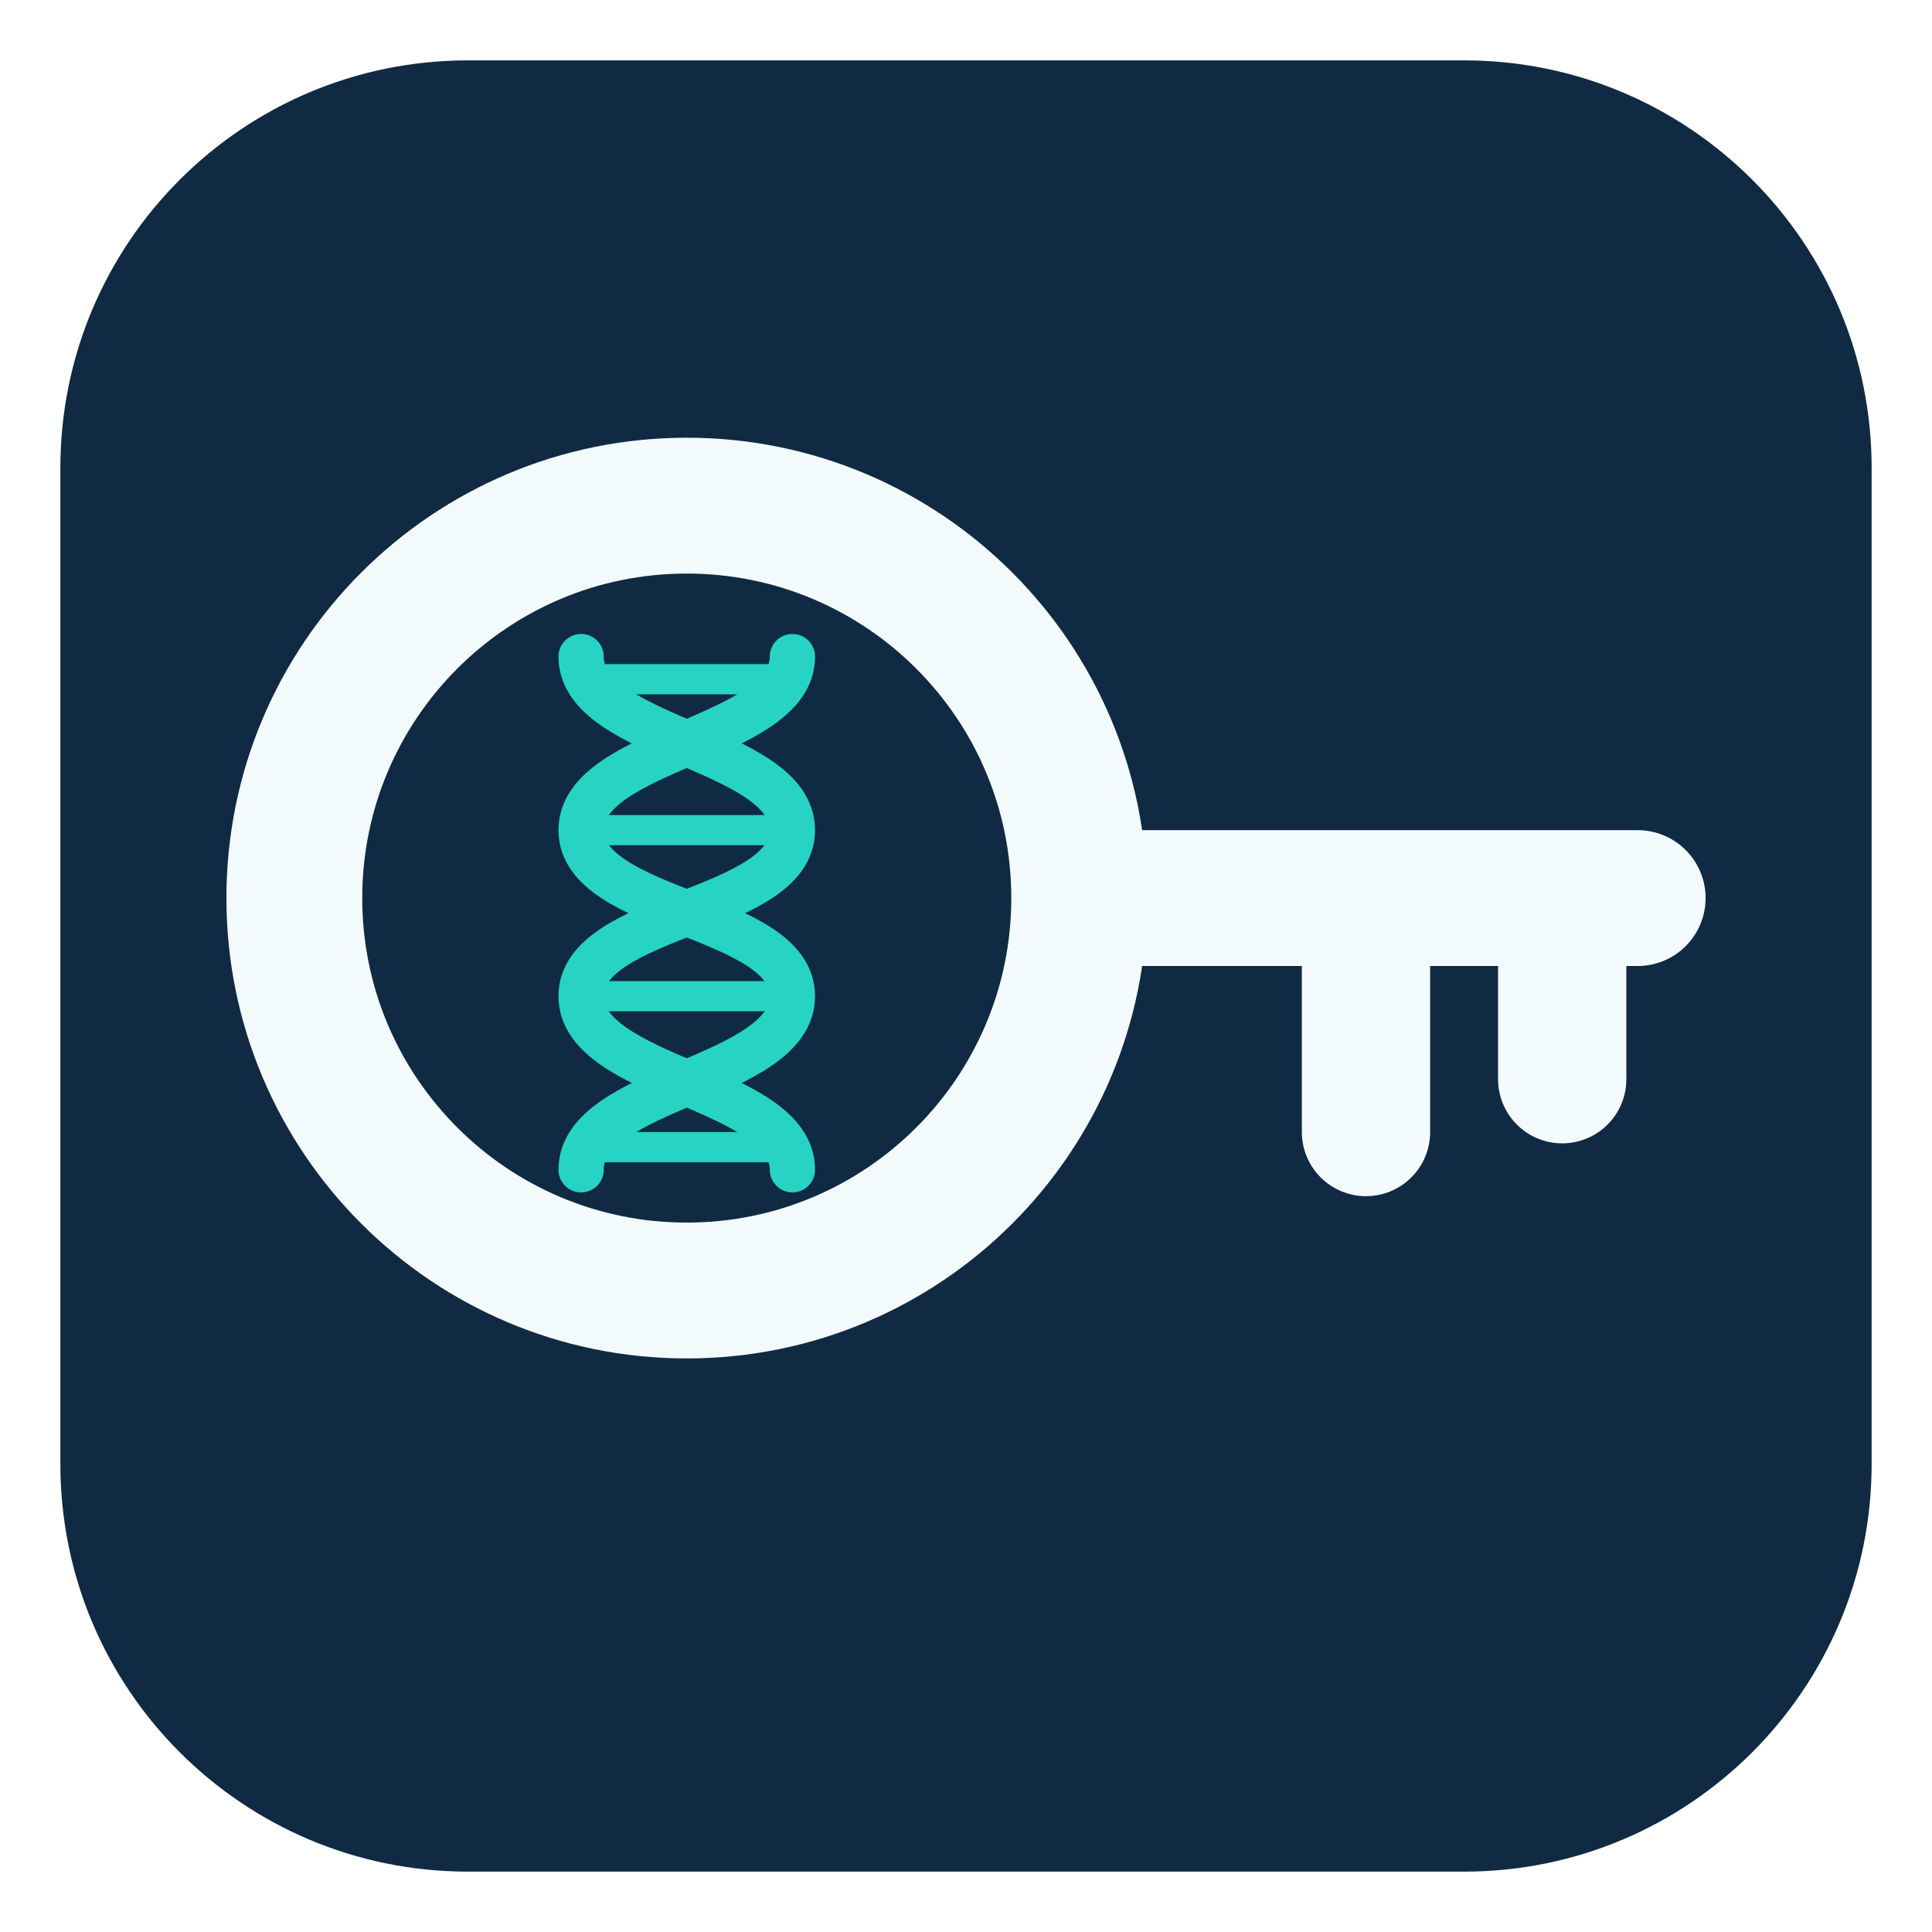
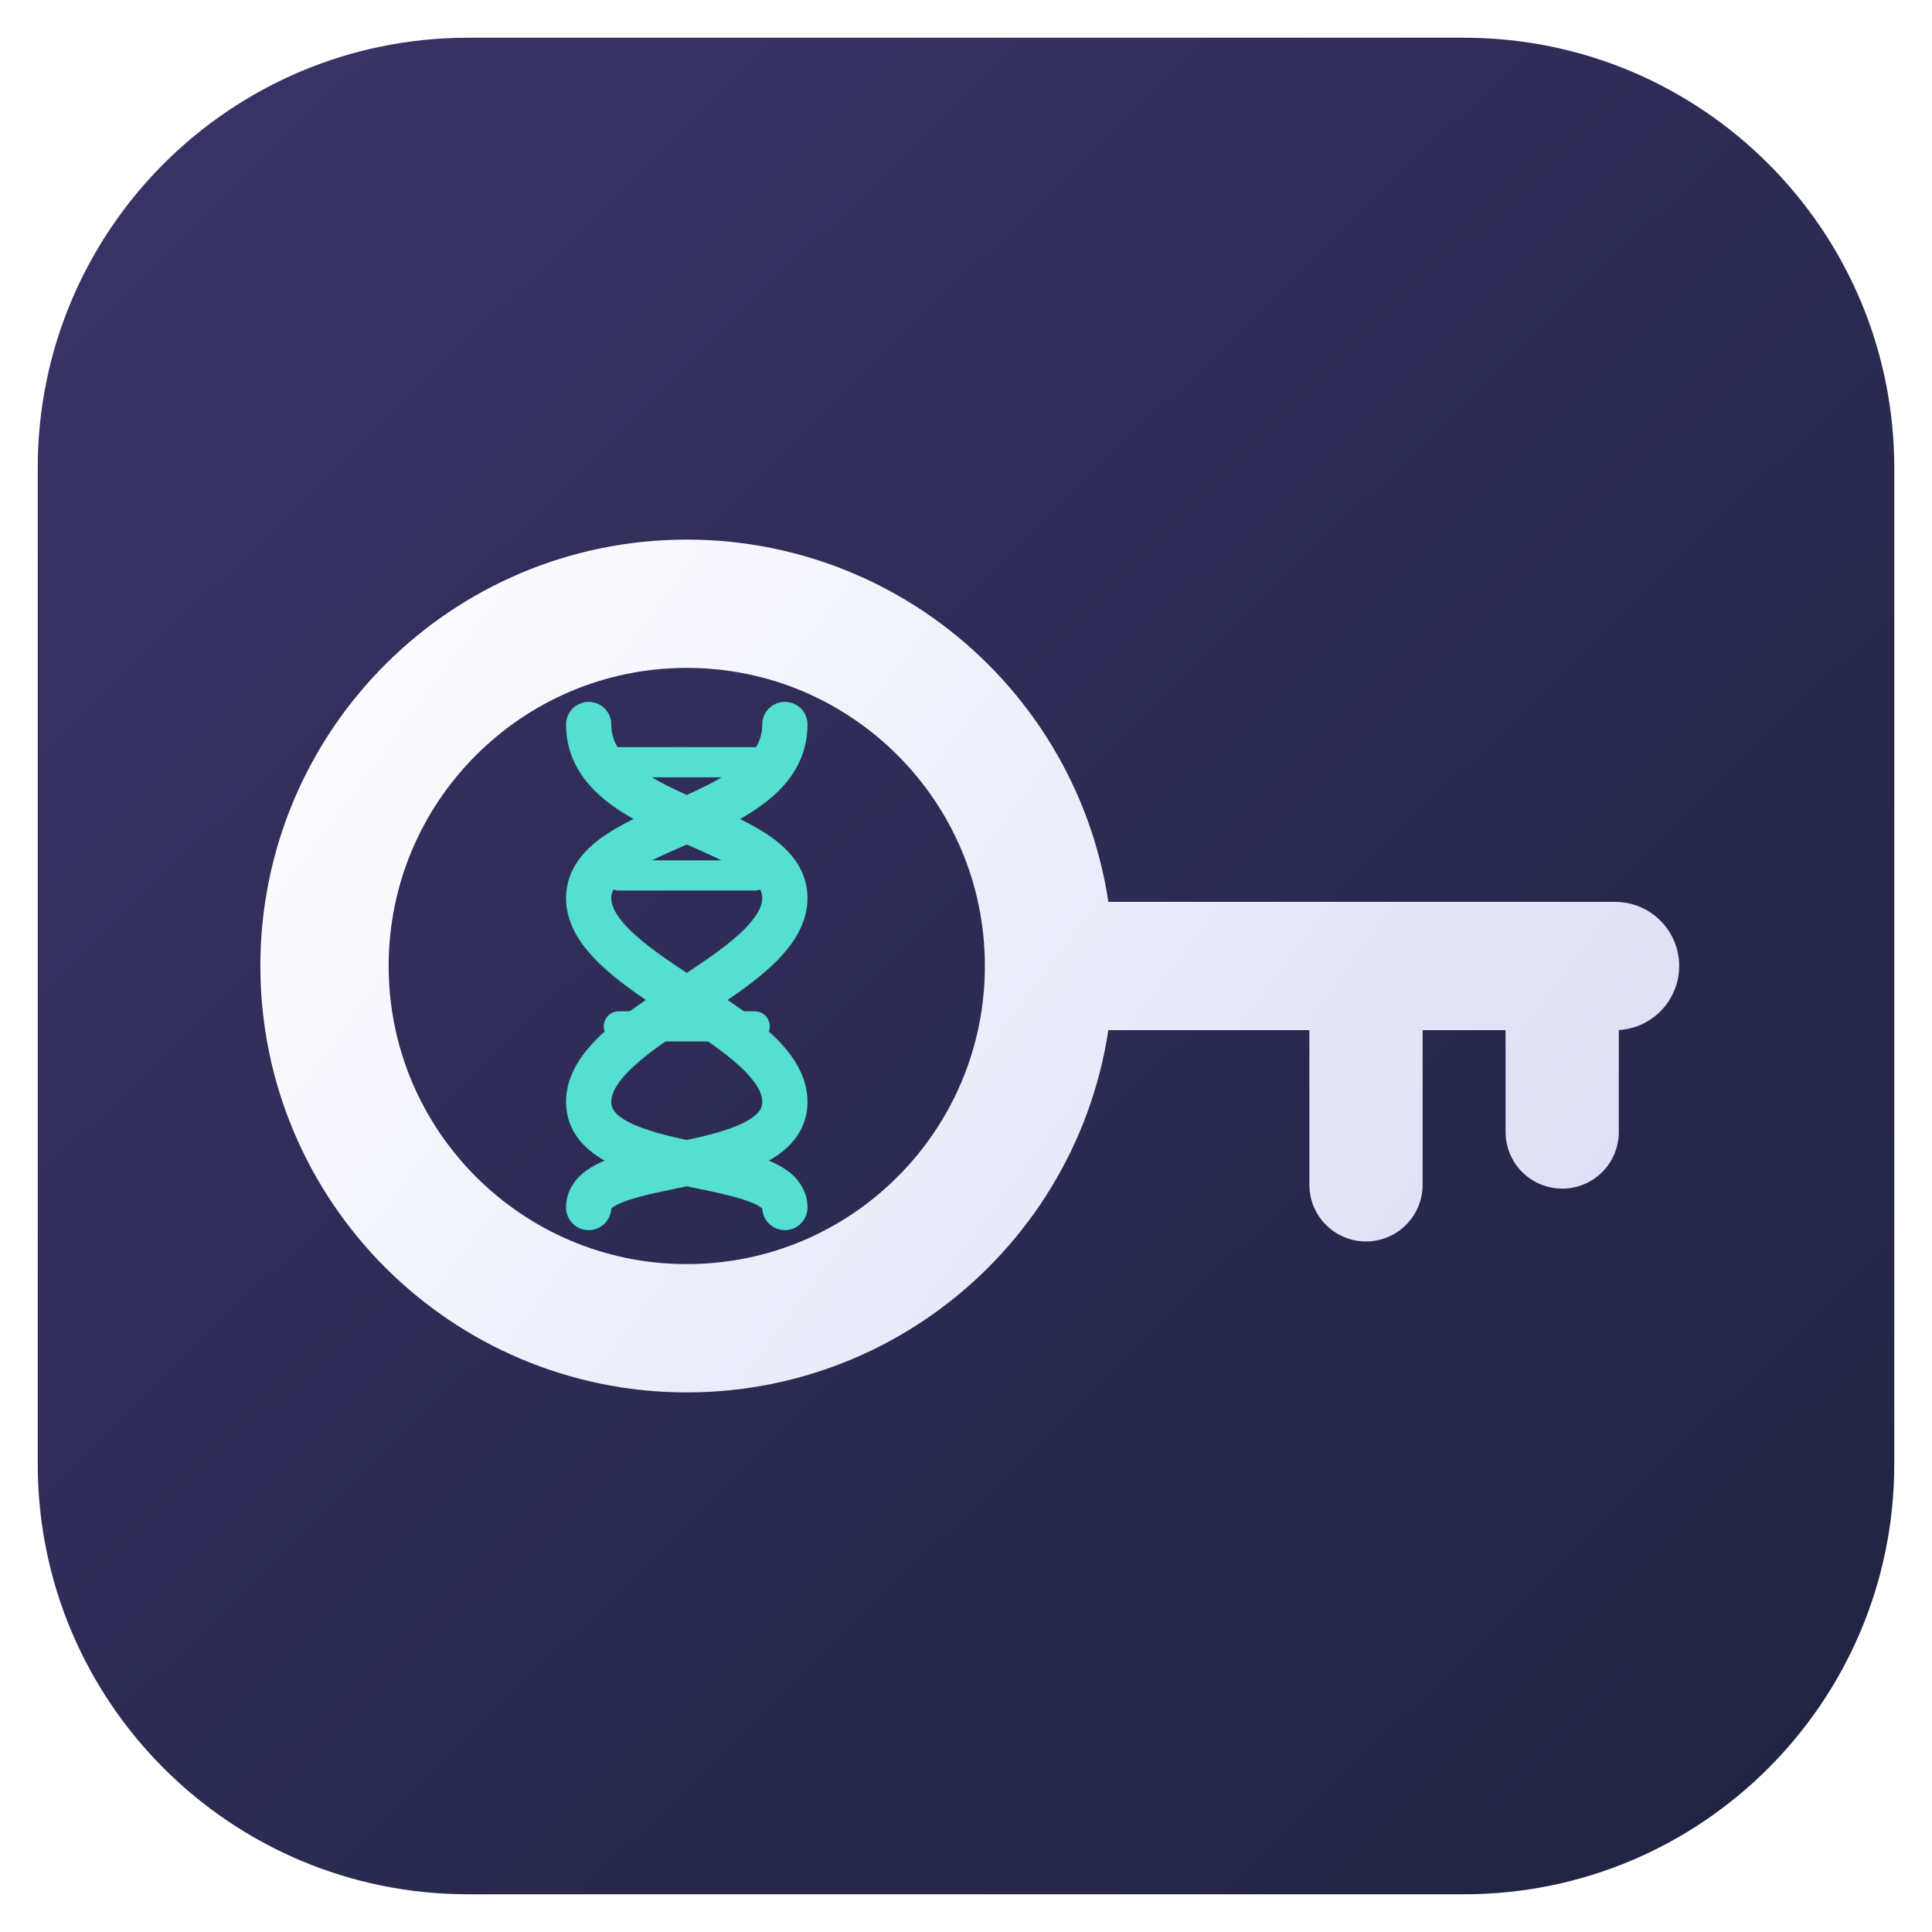
<svg xmlns="http://www.w3.org/2000/svg" viewBox="0 0 256 256" role="img" aria-labelledby="title description">
-   <rect x="8" y="8" width="240" height="240" rx="54" fill="#102A43" />
-   <circle cx="91" cy="119" r="52" fill="none" stroke="#F3FAFC" stroke-width="18" />
-   <path d="M145 119H217" fill="none" stroke="#F3FAFC" stroke-width="18" stroke-linecap="round" />
-   <path d="M181 121V150M207 121V143" fill="none" stroke="#F3FAFC" stroke-width="17" stroke-linecap="round" />
-   <g fill="none" stroke="#27D3C3" stroke-linecap="round" stroke-linejoin="round">
-     <path d="M77 87C77 98 105 99 105 110C105 121 77 121 77 132C77 143 105 144 105 155" stroke-width="6" />
-     <path d="M105 87C105 98 77 99 77 110C77 121 105 121 105 132C105 143 77 144 77 155" stroke-width="6" />
-     <path d="M78 90H104M78 110H104M78 132H104M78 152H104" stroke-width="4" />
+   <defs>
+     <linearGradient id="tile" x1="20" y1="18" x2="238" y2="242" gradientUnits="userSpaceOnUse">
+       <stop stop-color="#393366" />
+       <stop offset="1" stop-color="#202341" />
+     </linearGradient>
+     <linearGradient id="key" x1="48" y1="59" x2="215" y2="183" gradientUnits="userSpaceOnUse">
+       <stop stop-color="#FFFFFF" />
+       <stop offset="1" stop-color="#DCDCF5" />
+     </linearGradient>
+   </defs>
+   <rect x="5" y="5" width="246" height="246" rx="57" fill="url(#tile)" />
+   <g fill="none" stroke-linecap="round" stroke-linejoin="round">
+     <circle cx="91" cy="128" r="48" stroke="url(#key)" stroke-width="17" />
+     <path d="M140 128H214" stroke="url(#key)" stroke-width="17" />
+     <path d="M181 129V157M207 129V150" stroke="url(#key)" stroke-width="15" />
+     <g stroke="#55DFD1">
+       <path d="M78 96C78 109 104 109 104 119S78 136 78 146S104 153 104 160" stroke-width="6" />
+       <path d="M104 96C104 109 78 109 78 119S104 136 104 146S78 153 78 160" stroke-width="6" />
+       <path d="M82 101H100M82 116H100M82 136H100M82 155H100" stroke-width="4" />
+     </g>
  </g>
</svg>
